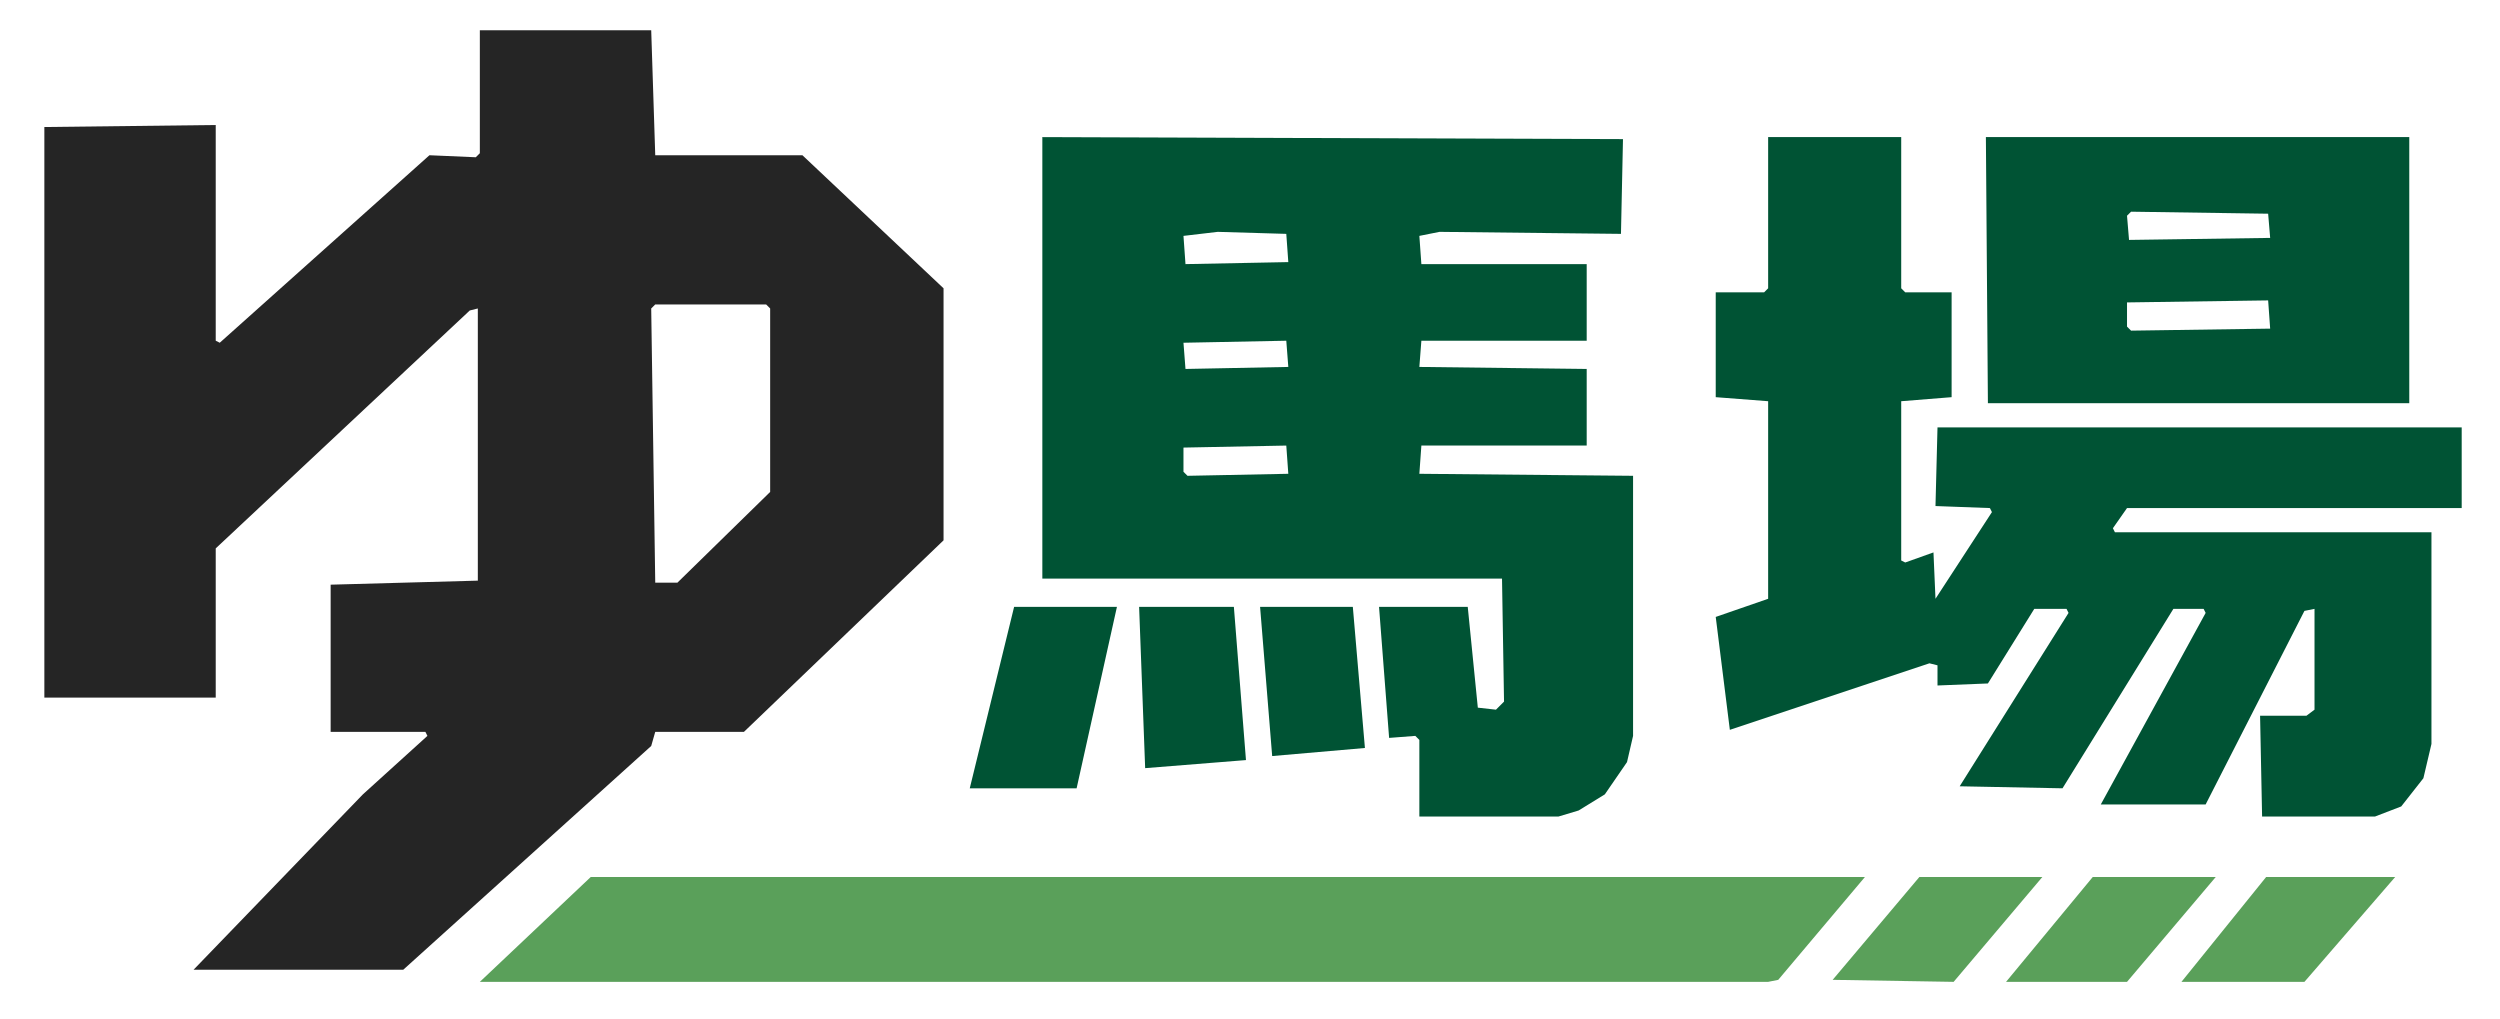
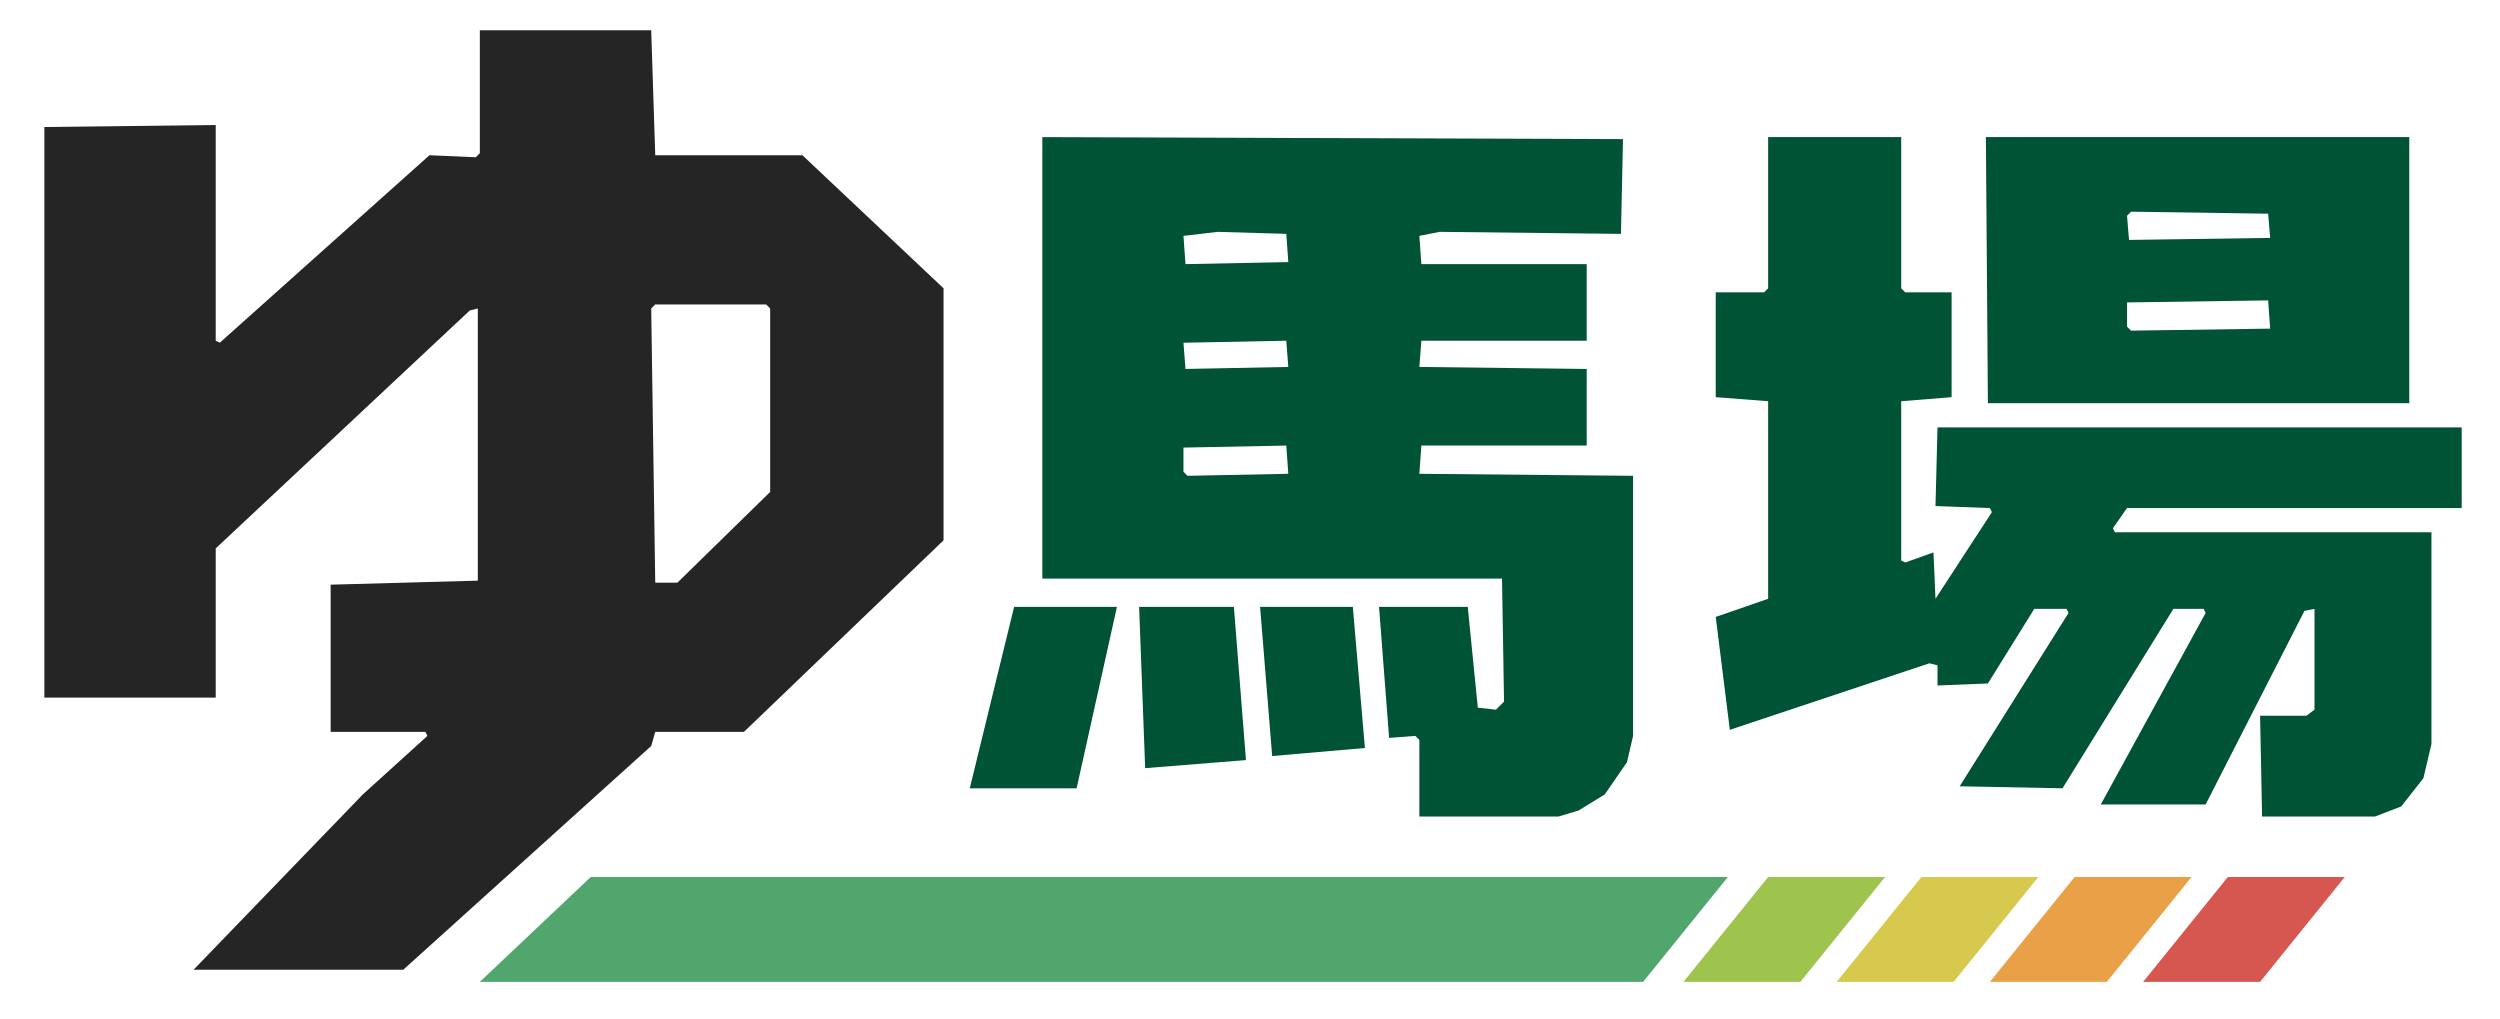
<svg xmlns="http://www.w3.org/2000/svg" viewBox="265 182 1240 505" role="img" aria-labelledby="title">
  <path d="M588,197 503,197 503,258 501,260 478,259 374,352 372,351 372,244 287,245 287,528 372,528 372,454 498,336 502,335 502,470 429,472 429,545 476,545 477,547 445,576 361,663 465,663 588,552 590,545 634,545 733,450 733,325 663,259 590,259Z M645,333 647,335 647,426 601,471 590,471 588,335 590,333Z" fill="#252525" fill-rule="evenodd" />
  <path d="M890,483 896,557 942,553 936,483Z M830,483 833,563 883,559 877,483Z M768,483 746,573 799,573 819,483Z M1250,250 1251,382 1460,382 1460,250Z M1320,332 1390,331 1391,345 1322,346 1320,344Z M1320,289 1322,287 1390,288 1391,300 1321,301Z M1142,250 1142,325 1140,327 1116,327 1116,379 1142,381 1142,479 1116,488 1123,544 1222,511 1226,512 1226,522 1251,521 1274,484 1290,484 1291,486 1237,572 1288,573 1343,484 1358,484 1359,486 1307,581 1359,581 1408,485 1413,484 1413,534 1409,537 1386,537 1387,587 1443,587 1456,582 1467,568 1471,551 1471,446 1314,446 1313,444 1320,434 1486,434 1486,394 1226,394 1225,433 1252,434 1253,436 1225,479 1224,456 1210,461 1208,460 1208,381 1233,379 1233,327 1210,327 1208,325 1208,250Z M782,250 782,469 1010,469 1011,530 1007,534 998,533 993,483 949,483 954,548 967,547 969,549 969,587 1038,587 1048,584 1061,576 1072,560 1075,547 1075,418 969,417 970,403 1052,403 1052,365 969,364 970,351 1052,351 1052,313 970,313 969,299 979,297 1069,298 1070,251Z M852,404 903,403 904,417 854,418 852,416Z M852,352 903,351 904,364 853,365Z M852,299 869,297 903,298 904,312 853,313Z" fill="#005334" fill-rule="evenodd" />
-   <path d="M1453,617 1389,617 1347,669 1408,669Z M1364,617 1303,617 1260,669 1320,669Z M1278,617 1217,617 1174,668 1234,669Z M503,669 1142,669 1147,668 1190,617 558,617Z" fill="#5aa05a" />
+   <path d="M503 669 H1080 L1122 617 H558 Z" fill="#51a66e" />
+   <path d="M1100 669 H1158 L1200 617 H1142 Z" fill="#9fc44e" />
+   <path d="M1176 669 H1234 L1276 617 H1218 Z" fill="#d6c94e" />
+   <path d="M1252 669 H1310 L1352 617 H1294 Z" fill="#e9a047" />
+   <path d="M1328 669 H1386 L1428 617 H1370 Z" fill="#d6574f" />
</svg>
